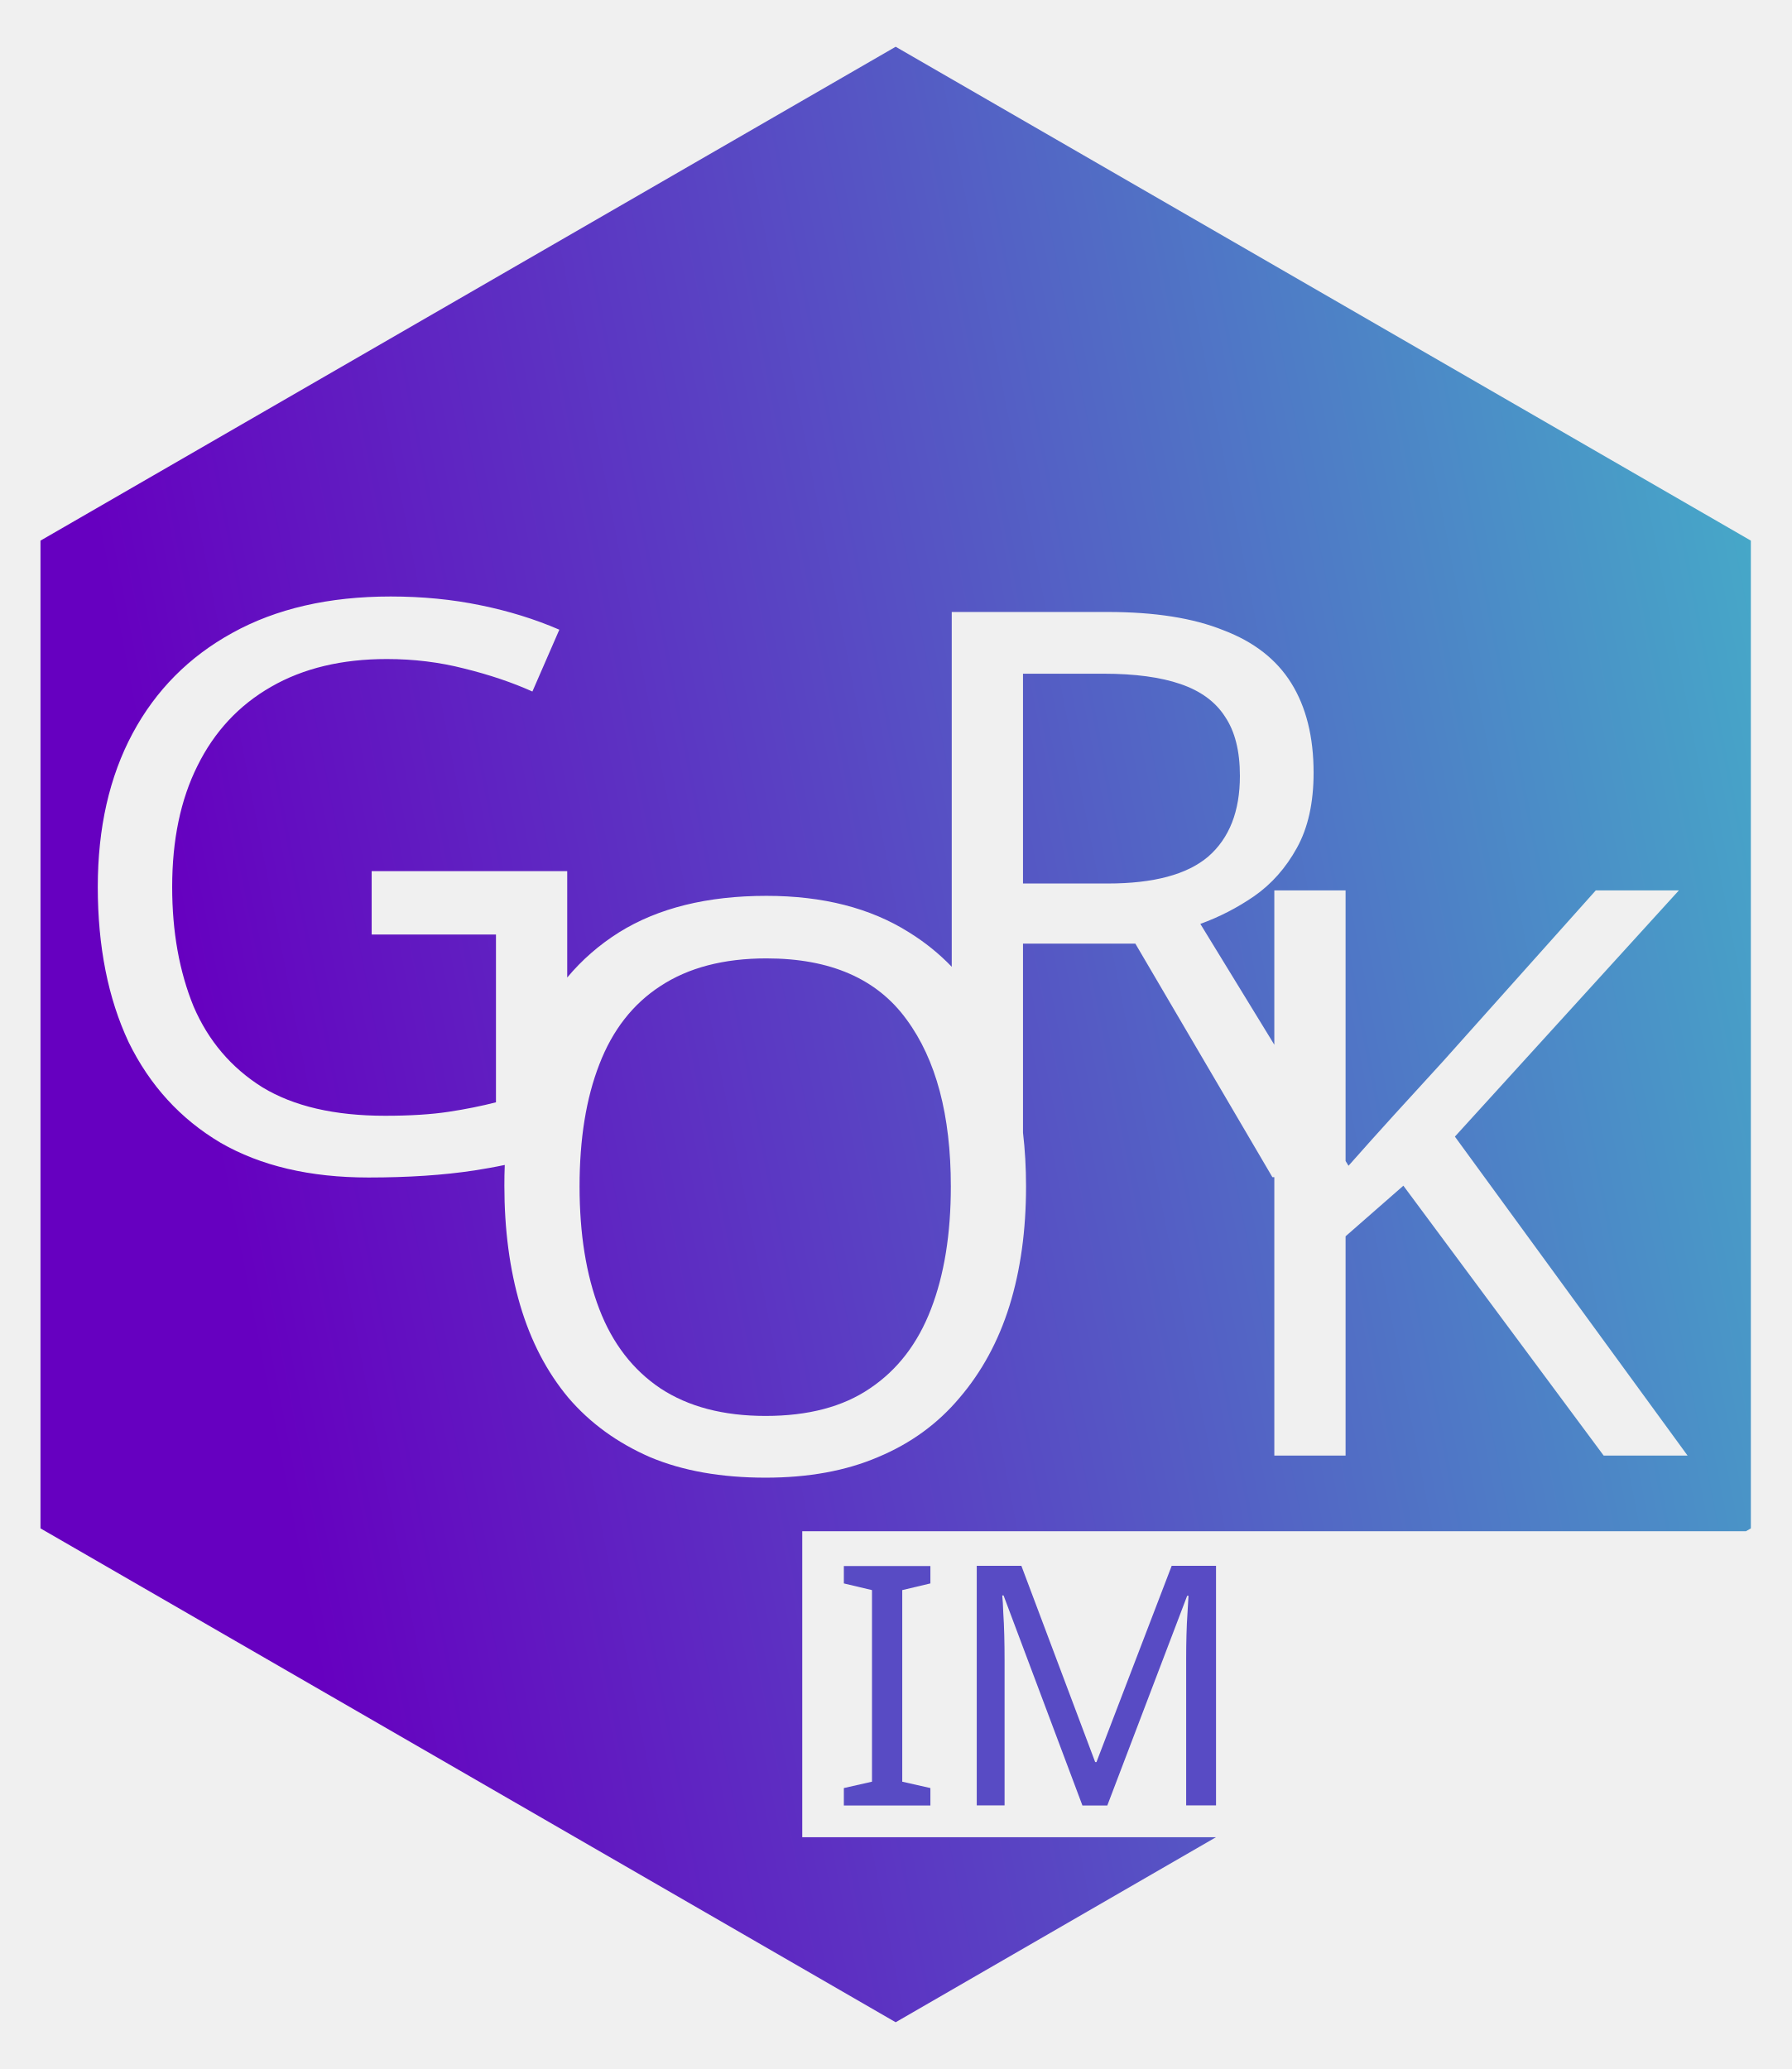
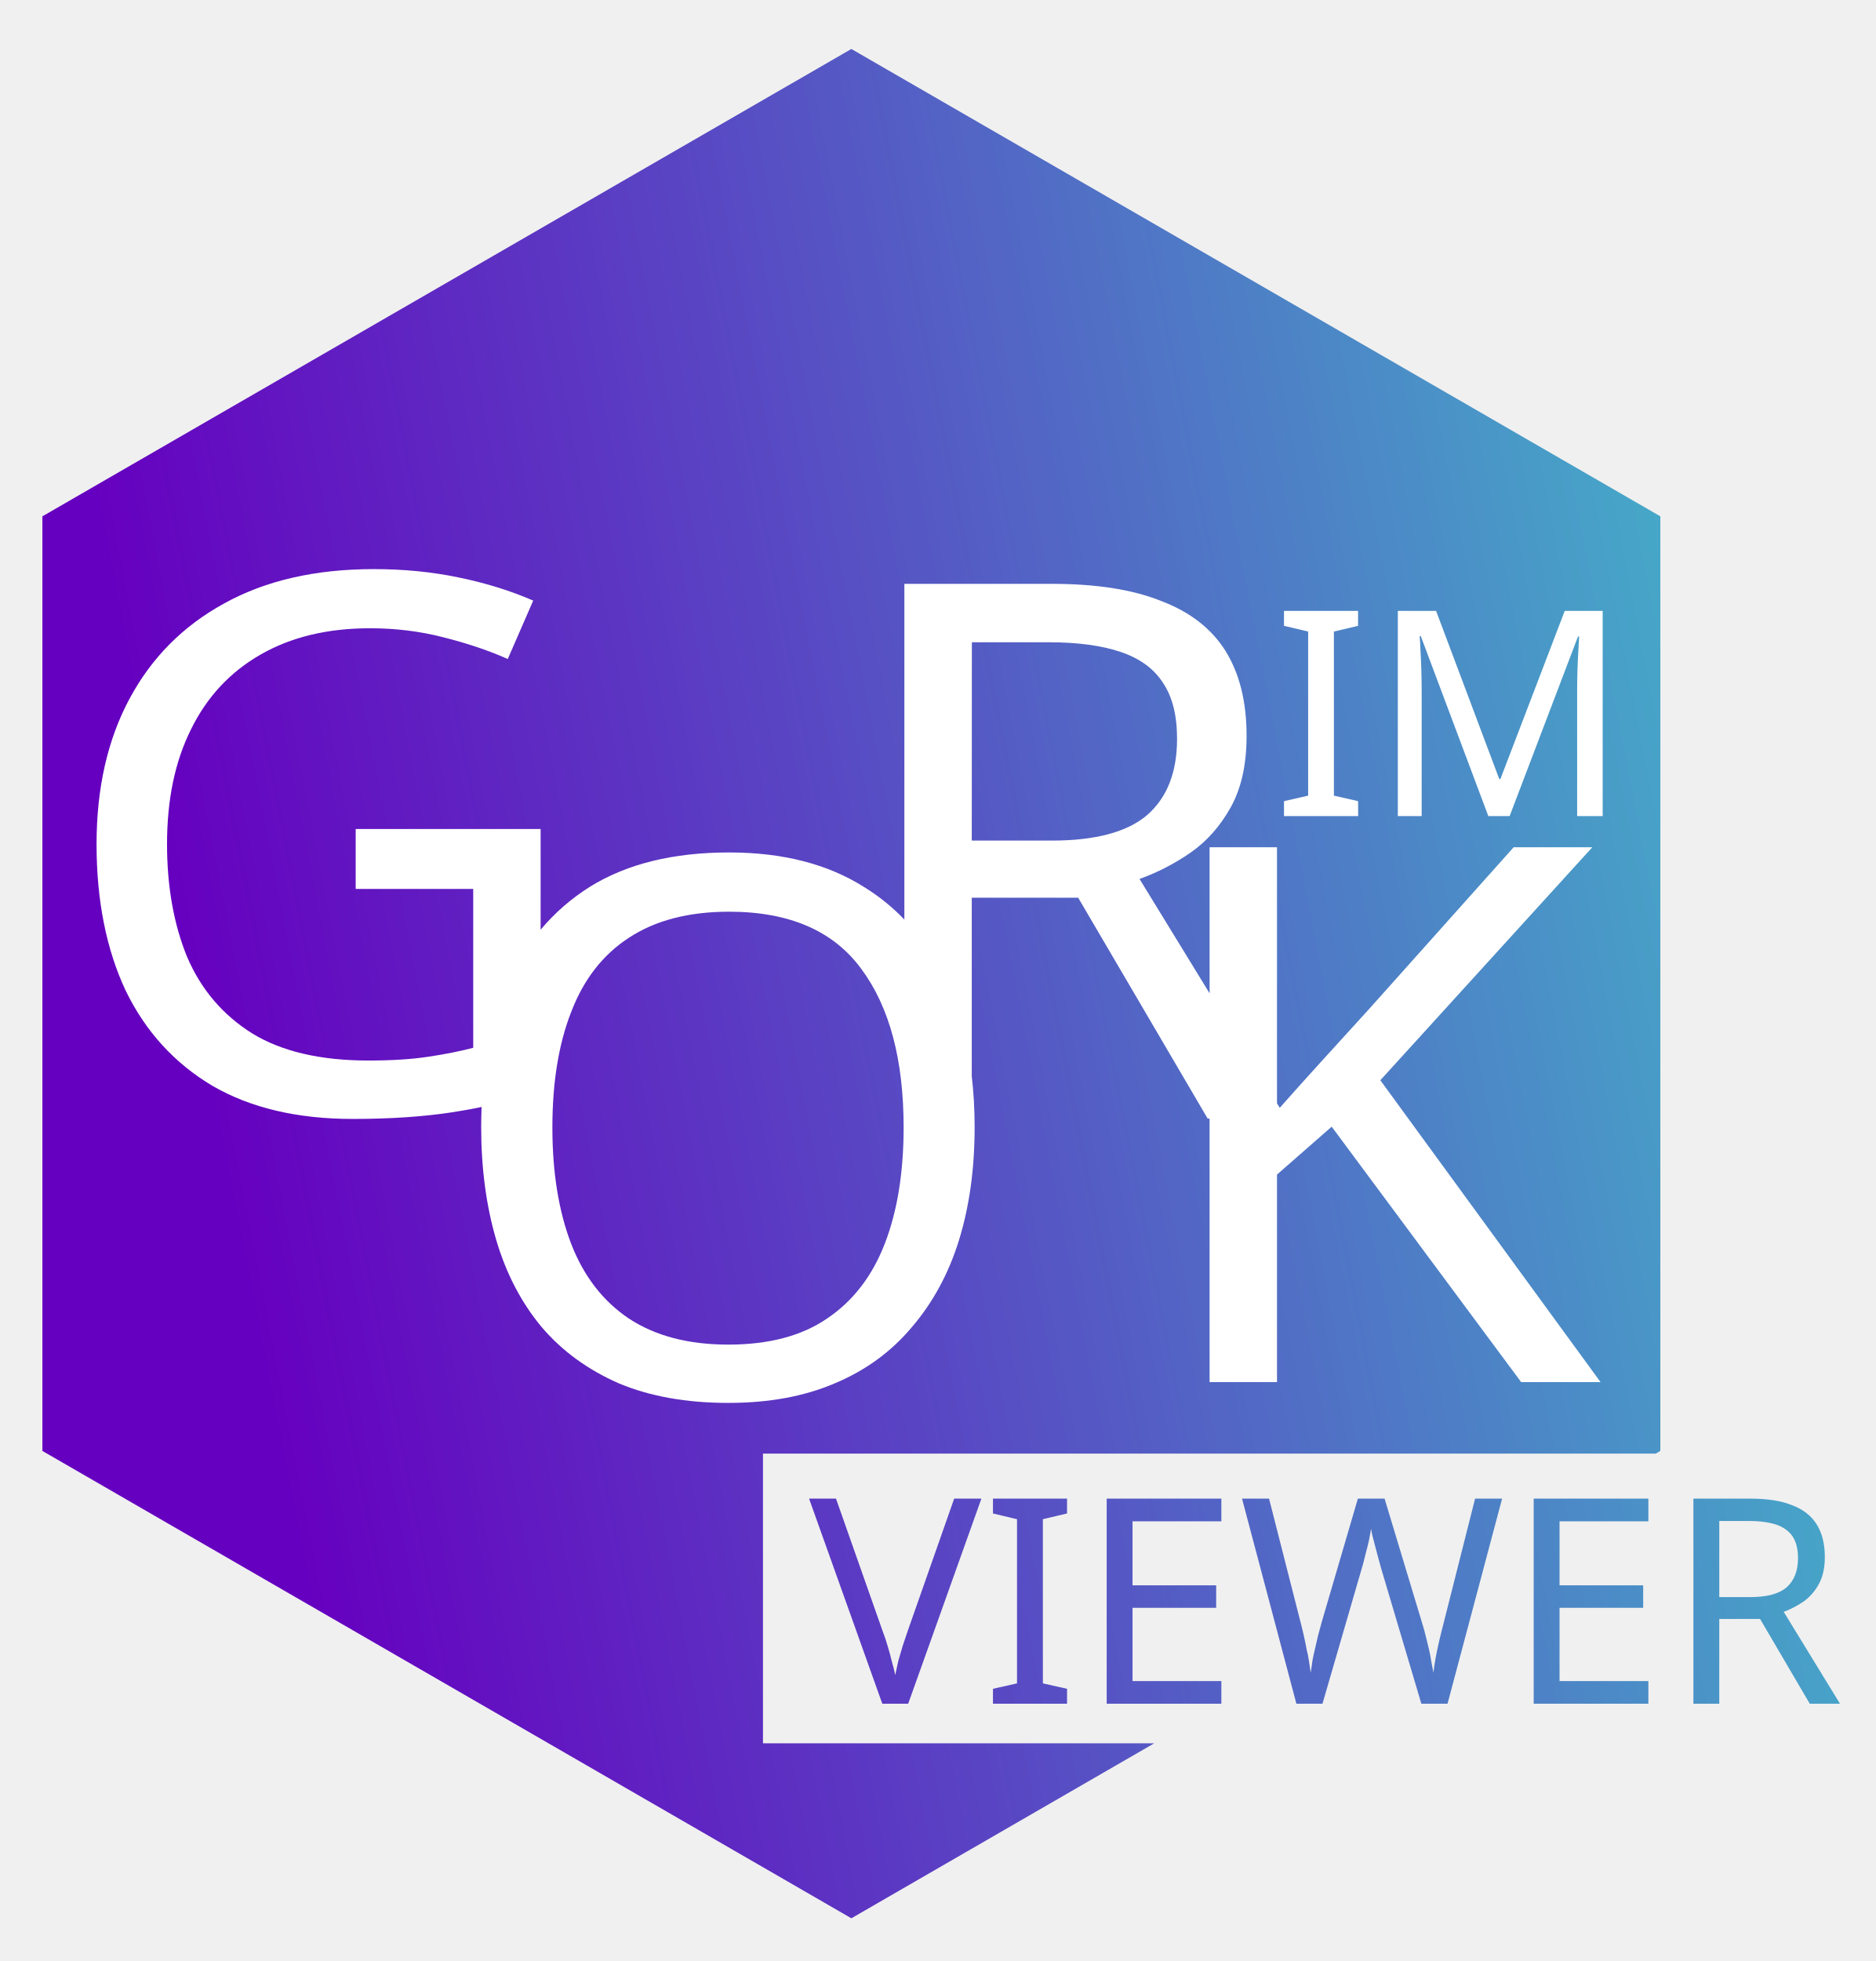
- <svg xmlns="http://www.w3.org/2000/svg" xmlns:xlink="http://www.w3.org/1999/xlink" width="17.697mm" height="20.444mm" viewBox="0 0 17.697 20.444" version="1.1" id="svg1" xml:space="preserve">
+ <svg xmlns="http://www.w3.org/2000/svg" xmlns:xlink="http://www.w3.org/1999/xlink" width="17.697mm" height="18.5mm" viewBox="0 0 17.697 18.5" version="1.1" id="svg1" xml:space="preserve">
  <defs id="defs1">
    <linearGradient id="linearGradient5">
      <stop style="stop-color:#6600c0;stop-opacity:1;" offset="0" id="stop5" />
      <stop style="stop-color:#46a8c8;stop-opacity:1;" offset="1" id="stop6" />
    </linearGradient>
-     <linearGradient xlink:href="#linearGradient5" id="linearGradient1" gradientUnits="userSpaceOnUse" x1="36.607" y1="35.428" x2="49.36" y2="24.343" gradientTransform="matrix(0.8246754,0.4763242,-0.4761265,0.8250178,-6.618045,-11.8667)" />
+     <linearGradient xlink:href="#linearGradient5" id="linearGradient7" gradientUnits="userSpaceOnUse" x1="36.607" y1="35.428" x2="49.36" y2="24.343" gradientTransform="matrix(0.7450308,0.4303224,-0.4301437,0.7453402,-5.940273,-10.67604)" />
  </defs>
-   <path id="path1" style="fill:url(#linearGradient1);fill-opacity:1;stroke:none;stroke-width:0.8;stroke-dasharray:none;stroke-opacity:1" d="M 8.849 0.462 L 0.4 5.342 L 0.4 15.102 L 8.849 19.982 L 12.013 18.154 L 7.926 18.154 L 7.926 15.13 L 17.25 15.13 L 17.298 15.102 L 17.298 5.342 L 8.849 0.462 z M 3.86 5.894 C 4.173 5.894 4.468 5.923 4.744 5.98 C 5.025 6.037 5.286 6.118 5.526 6.222 L 5.26 6.833 C 5.062 6.744 4.838 6.668 4.587 6.606 C 4.342 6.543 4.087 6.512 3.821 6.512 C 3.378 6.512 2.997 6.603 2.679 6.786 C 2.361 6.968 2.118 7.229 1.951 7.567 C 1.784 7.901 1.701 8.3 1.701 8.764 C 1.701 9.208 1.772 9.601 1.913 9.946 C 2.059 10.285 2.285 10.551 2.593 10.744 C 2.901 10.931 3.305 11.025 3.805 11.025 C 4.051 11.025 4.259 11.012 4.431 10.986 C 4.603 10.96 4.76 10.928 4.9 10.892 L 4.9 9.234 L 3.672 9.234 L 3.672 8.608 L 5.604 8.608 L 5.604 9.659 C 5.749 9.485 5.92 9.336 6.117 9.212 C 6.503 8.972 6.988 8.852 7.572 8.852 C 8.13 8.852 8.599 8.972 8.98 9.212 C 9.137 9.309 9.278 9.423 9.403 9.553 L 9.403 6.047 L 10.944 6.047 C 11.408 6.047 11.789 6.107 12.086 6.227 C 12.389 6.342 12.612 6.516 12.758 6.751 C 12.904 6.986 12.978 7.281 12.978 7.635 C 12.978 7.932 12.923 8.18 12.813 8.378 C 12.704 8.576 12.563 8.735 12.391 8.855 C 12.224 8.97 12.047 9.061 11.859 9.129 L 12.59 10.323 L 12.59 8.798 L 13.294 8.798 L 13.294 11.472 L 13.323 11.519 C 13.47 11.353 13.619 11.186 13.771 11.019 L 14.256 10.488 L 15.766 8.798 L 16.587 8.798 L 14.374 11.231 L 16.673 14.383 L 15.844 14.383 L 13.865 11.716 L 13.294 12.216 L 13.294 14.383 L 12.59 14.383 L 12.59 11.632 L 12.571 11.632 L 11.217 9.324 L 10.107 9.324 L 10.107 11.192 C 10.127 11.361 10.137 11.538 10.137 11.723 C 10.137 12.156 10.083 12.55 9.973 12.904 C 9.864 13.253 9.699 13.556 9.48 13.812 C 9.266 14.067 8.998 14.263 8.674 14.398 C 8.356 14.534 7.986 14.601 7.564 14.601 C 7.126 14.601 6.745 14.534 6.422 14.398 C 6.099 14.257 5.83 14.062 5.616 13.812 C 5.402 13.556 5.244 13.251 5.139 12.896 C 5.035 12.542 4.983 12.148 4.983 11.715 C 4.983 11.646 4.984 11.578 4.987 11.511 C 4.888 11.532 4.789 11.549 4.689 11.565 C 4.381 11.612 4.032 11.635 3.641 11.635 C 3.062 11.635 2.574 11.52 2.178 11.291 C 1.782 11.056 1.48 10.725 1.271 10.298 C 1.068 9.865 0.966 9.354 0.966 8.764 C 0.966 8.18 1.081 7.675 1.31 7.247 C 1.539 6.82 1.868 6.489 2.295 6.254 C 2.728 6.014 3.25 5.894 3.86 5.894 z M 10.107 6.657 L 10.107 8.73 L 10.944 8.73 C 11.398 8.73 11.729 8.641 11.937 8.464 C 12.146 8.282 12.25 8.016 12.25 7.666 C 12.25 7.421 12.201 7.226 12.102 7.08 C 12.008 6.934 11.862 6.827 11.663 6.759 C 11.465 6.691 11.212 6.657 10.905 6.657 L 10.107 6.657 z M 7.572 9.47 C 7.149 9.47 6.8 9.562 6.524 9.744 C 6.252 9.921 6.051 10.179 5.921 10.518 C 5.791 10.852 5.726 11.253 5.726 11.723 C 5.726 12.192 5.791 12.596 5.921 12.935 C 6.051 13.274 6.252 13.535 6.524 13.718 C 6.8 13.9 7.147 13.991 7.564 13.991 C 7.986 13.991 8.33 13.9 8.596 13.718 C 8.868 13.535 9.068 13.274 9.198 12.935 C 9.329 12.596 9.394 12.192 9.394 11.723 C 9.394 11.019 9.248 10.469 8.956 10.073 C 8.664 9.671 8.203 9.47 7.572 9.47 z " />
-   <path d="m 9.192,17.84 h -0.855 v -0.172 l 0.278,-0.063 v -1.893 l -0.278,-0.066 v -0.172 h 0.855 v 0.172 l -0.278,0.066 v 1.893 l 0.278,0.063 z m 1.502,0 -0.779,-2.075 h -0.013 q 0.007,0.066 0.01,0.169 0.007,0.103 0.01,0.225 0.003,0.119 0.003,0.245 v 1.435 H 9.65 v -2.367 h 0.441 l 0.729,1.939 h 0.013 l 0.743,-1.939 h 0.438 v 2.367 h -0.295 v -1.455 q 0,-0.116 0.003,-0.229 0.003,-0.116 0.01,-0.215 0.007,-0.103 0.01,-0.172 h -0.013 l -0.789,2.072 z" id="text5" style="font-size:3.315px;fill:#584bc4;stroke-width:0.276" aria-label="IM" />
+   <path id="path1" style="fill:url(#linearGradient7);fill-opacity:1;stroke:none;stroke-width:0.723;stroke-dasharray:none;stroke-opacity:1" d="M 8.033 0.462 L 0.4 4.871 L 0.4 13.688 L 8.033 18.097 L 10.891 16.446 L 7.199 16.446 L 7.199 13.713 L 15.623 13.713 L 15.666 13.688 L 15.666 4.871 L 8.033 0.462 z M 7.634 14.138 L 8.325 16.073 L 8.569 16.073 L 9.26 14.138 L 9.003 14.138 L 8.569 15.374 L 8.517 15.528 C 8.503 15.577 8.489 15.624 8.476 15.669 C 8.466 15.715 8.456 15.759 8.447 15.802 C 8.438 15.759 8.427 15.715 8.414 15.672 C 8.404 15.627 8.391 15.58 8.376 15.531 C 8.362 15.482 8.345 15.431 8.325 15.379 L 7.888 14.138 L 7.634 14.138 z M 9.369 14.138 L 9.369 14.278 L 9.596 14.332 L 9.596 15.881 L 9.369 15.932 L 9.369 16.073 L 10.068 16.073 L 10.068 15.932 L 9.84 15.881 L 9.84 14.332 L 10.068 14.278 L 10.068 14.138 L 9.369 14.138 z M 10.442 14.138 L 10.442 16.073 L 11.524 16.073 L 11.524 15.859 L 10.686 15.859 L 10.686 15.168 L 11.475 15.168 L 11.475 14.956 L 10.686 14.956 L 10.686 14.352 L 11.524 14.352 L 11.524 14.138 L 10.442 14.138 z M 11.719 14.138 L 12.232 16.073 L 12.478 16.073 L 12.844 14.813 C 12.857 14.771 12.868 14.73 12.877 14.691 C 12.888 14.649 12.898 14.61 12.907 14.574 C 12.916 14.538 12.922 14.507 12.926 14.482 C 12.931 14.455 12.935 14.435 12.937 14.422 C 12.939 14.435 12.942 14.455 12.948 14.482 C 12.955 14.507 12.963 14.538 12.972 14.574 C 12.981 14.61 12.991 14.648 13.002 14.688 C 13.013 14.728 13.024 14.766 13.034 14.804 L 13.411 16.073 L 13.658 16.073 L 14.173 14.138 L 13.918 14.138 L 13.62 15.317 C 13.605 15.373 13.592 15.428 13.579 15.482 C 13.566 15.536 13.556 15.589 13.546 15.639 C 13.537 15.688 13.53 15.735 13.525 15.78 C 13.519 15.75 13.513 15.716 13.506 15.68 C 13.5 15.642 13.493 15.603 13.484 15.563 C 13.475 15.524 13.465 15.483 13.454 15.441 C 13.444 15.398 13.432 15.355 13.419 15.314 L 13.064 14.138 L 12.812 14.138 L 12.47 15.306 C 12.459 15.346 12.448 15.386 12.437 15.428 C 12.427 15.47 12.417 15.511 12.408 15.553 C 12.399 15.592 12.39 15.631 12.383 15.669 C 12.378 15.707 12.373 15.744 12.367 15.78 C 12.362 15.746 12.357 15.711 12.351 15.674 C 12.346 15.638 12.339 15.601 12.329 15.563 C 12.322 15.524 12.314 15.484 12.305 15.444 C 12.296 15.402 12.286 15.361 12.275 15.319 L 11.974 14.138 L 11.719 14.138 z M 14.471 14.138 L 14.471 16.073 L 15.553 16.073 L 15.553 15.859 L 14.715 15.859 L 14.715 15.168 L 15.504 15.168 L 15.504 14.956 L 14.715 14.956 L 14.715 14.352 L 15.553 14.352 L 15.553 14.138 L 14.471 14.138 z M 15.978 14.138 L 15.978 16.073 L 16.222 16.073 L 16.222 15.273 L 16.607 15.273 L 17.076 16.073 L 17.361 16.073 L 16.83 15.206 C 16.895 15.182 16.956 15.15 17.014 15.111 C 17.074 15.069 17.123 15.014 17.161 14.945 C 17.199 14.877 17.218 14.791 17.218 14.688 C 17.218 14.565 17.192 14.463 17.142 14.382 C 17.091 14.3 17.013 14.239 16.909 14.2 C 16.806 14.158 16.674 14.138 16.513 14.138 L 15.978 14.138 z M 16.222 14.349 L 16.499 14.349 C 16.605 14.349 16.693 14.361 16.762 14.384 C 16.83 14.408 16.881 14.445 16.914 14.495 C 16.948 14.546 16.965 14.614 16.965 14.699 C 16.965 14.82 16.929 14.912 16.857 14.975 C 16.785 15.037 16.67 15.067 16.513 15.067 L 16.222 15.067 L 16.222 14.349 z " />
+   <path id="text1" style="font-size:6.659px;fill:#ffffff;fill-opacity:1;stroke-width:0.589" d="m 3.526,5.369 c -0.551,0 -1.022,0.108 -1.413,0.325 C 1.726,5.906 1.429,6.206 1.222,6.592 1.015,6.978 0.911,7.435 0.911,7.963 c 0,0.532 0.092,0.994 0.276,1.385 0.188,0.386 0.462,0.685 0.82,0.897 0.358,0.207 0.798,0.311 1.321,0.311 0.353,0 0.669,-0.021 0.947,-0.064 0.09,-0.014 0.18,-0.03 0.269,-0.049 -0.002,0.061 -0.004,0.122 -0.004,0.184 0,0.391 0.047,0.747 0.141,1.067 0.094,0.32 0.238,0.596 0.431,0.827 0.193,0.226 0.436,0.402 0.728,0.53 0.292,0.122 0.636,0.184 1.031,0.184 0.382,0 0.716,-0.061 1.004,-0.184 0.292,-0.122 0.534,-0.299 0.728,-0.53 0.198,-0.231 0.347,-0.504 0.445,-0.82 0.099,-0.32 0.148,-0.676 0.148,-1.067 0,-0.167 -0.009,-0.327 -0.027,-0.48 V 8.469 h 1.004 l 1.222,2.084 h 0.018 v 2.486 h 0.636 v -1.958 l 0.516,-0.452 1.788,2.41 h 0.749 L 13.024,10.191 15.024,7.993 H 14.282 L 12.918,9.519 12.48,10 c -0.137,0.15 -0.272,0.301 -0.405,0.451 l -0.026,-0.042 V 7.993 h -0.636 v 1.378 l -0.661,-1.079 c 0.17,-0.061 0.33,-0.144 0.481,-0.248 0.155,-0.108 0.282,-0.252 0.381,-0.431 0.099,-0.179 0.148,-0.403 0.148,-0.671 0,-0.32 -0.066,-0.586 -0.197,-0.798 C 11.433,5.932 11.231,5.774 10.957,5.67 10.689,5.562 10.345,5.508 9.925,5.508 H 8.533 V 8.675 C 8.42,8.557 8.293,8.454 8.151,8.367 7.807,8.15 7.383,8.042 6.879,8.042 c -0.528,0 -0.966,0.108 -1.315,0.325 C 5.387,8.479 5.233,8.613 5.101,8.771 V 7.821 H 3.356 v 0.565 h 1.109 V 9.885 C 4.339,9.918 4.197,9.946 4.042,9.969 3.886,9.993 3.698,10.005 3.476,10.005 3.024,10.005 2.659,9.92 2.381,9.75 2.103,9.576 1.898,9.336 1.766,9.029 1.639,8.719 1.576,8.363 1.576,7.963 c 0,-0.419 0.075,-0.78 0.226,-1.082 C 1.952,6.575 2.171,6.34 2.459,6.175 2.746,6.01 3.09,5.927 3.491,5.927 c 0.24,0 0.471,0.028 0.692,0.085 0.226,0.057 0.429,0.125 0.608,0.205 L 5.031,5.666 C 4.815,5.572 4.579,5.499 4.324,5.447 4.075,5.395 3.809,5.369 3.526,5.369 Z m 5.644,0.69 h 0.721 c 0.278,0 0.506,0.031 0.685,0.092 0.179,0.061 0.311,0.157 0.396,0.289 0.09,0.132 0.134,0.309 0.134,0.53 0,0.316 -0.094,0.555 -0.283,0.72 -0.188,0.16 -0.488,0.24 -0.898,0.24 H 9.169 Z M 6.879,8.601 c 0.57,0 0.987,0.181 1.251,0.544 0.264,0.358 0.396,0.855 0.396,1.491 0,0.424 -0.059,0.789 -0.177,1.095 -0.118,0.306 -0.299,0.542 -0.544,0.707 -0.24,0.165 -0.551,0.247 -0.933,0.247 -0.377,0 -0.69,-0.082 -0.94,-0.247 C 5.687,12.273 5.506,12.037 5.388,11.731 5.271,11.424 5.212,11.06 5.212,10.636 c 0,-0.424 0.059,-0.787 0.177,-1.088 C 5.506,9.241 5.687,9.008 5.932,8.848 6.182,8.683 6.498,8.601 6.879,8.601 Z" />
+   <path d="M 12.815,7.699 H 12.115 V 7.558 l 0.228,-0.052 V 5.958 L 12.115,5.904 V 5.763 h 0.699 v 0.141 l -0.228,0.054 v 1.548 l 0.228,0.052 z m 1.228,0 -0.637,-1.697 h -0.011 q 0.005,0.054 0.008,0.138 0.005,0.084 0.008,0.184 0.003,0.098 0.003,0.201 V 7.699 H 13.189 V 5.763 h 0.361 l 0.596,1.586 h 0.011 l 0.607,-1.586 h 0.358 v 1.936 h -0.241 v -1.19 q 0,-0.095 0.003,-0.187 0.003,-0.095 0.008,-0.176 0.005,-0.084 0.008,-0.141 h -0.011 l -0.645,1.694 z" id="text5" style="font-size:2.711px;fill:#ffffff;stroke-width:0.226" aria-label="IM" />
</svg>
